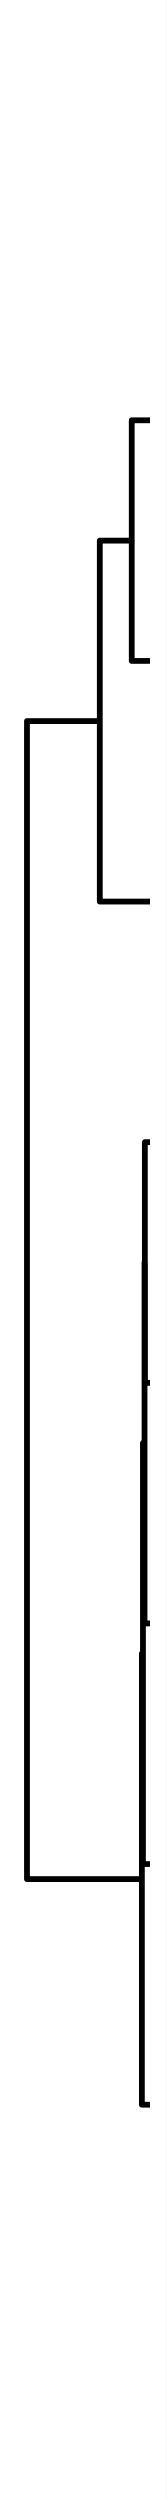
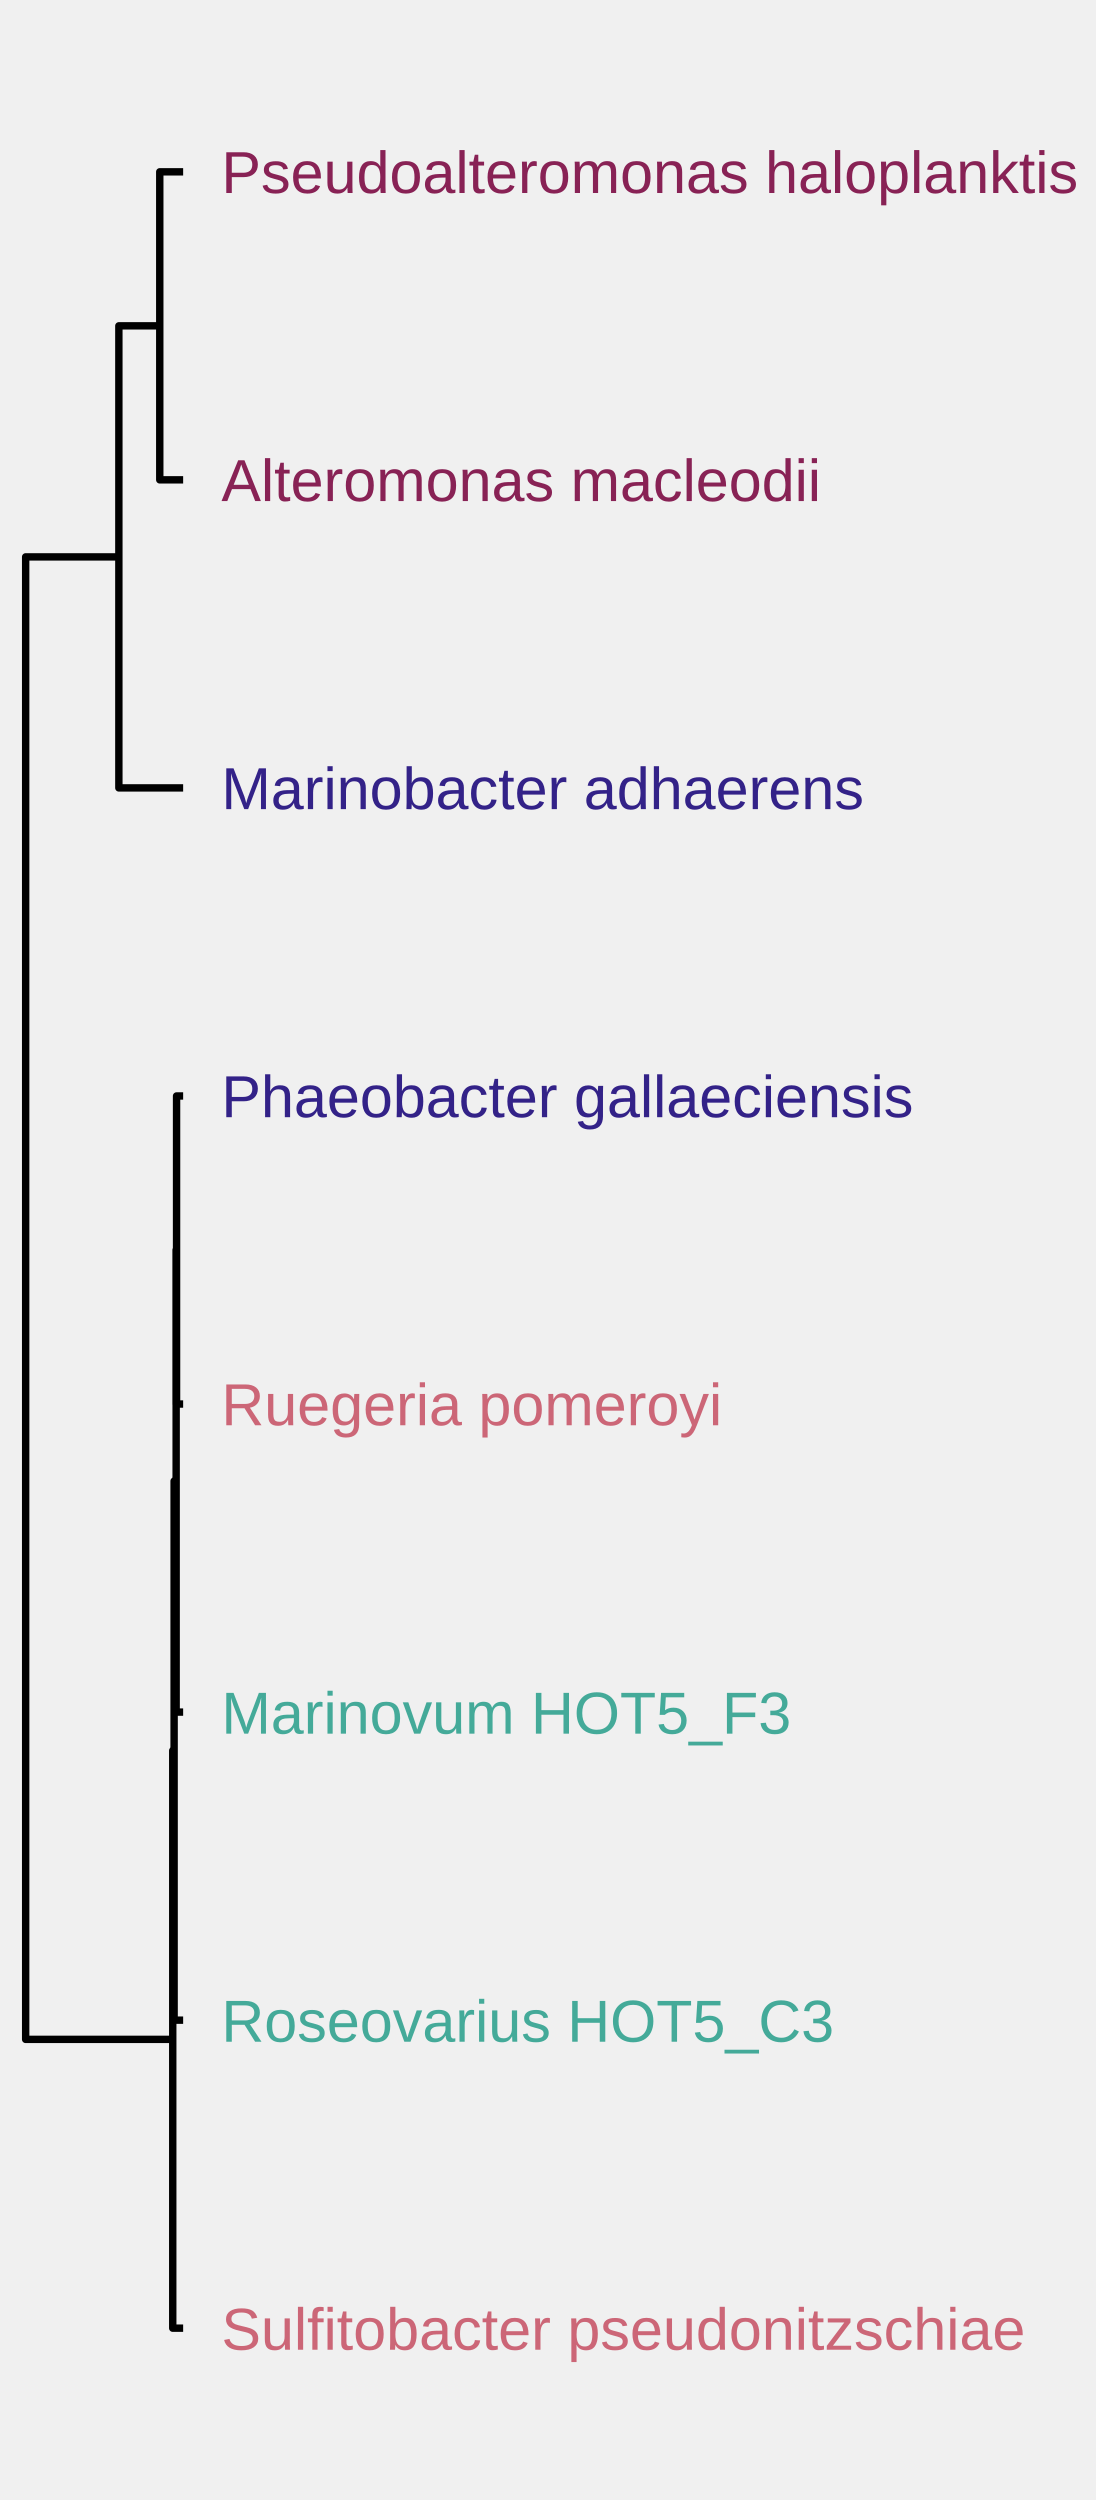
- <svg xmlns="http://www.w3.org/2000/svg" xmlns:xlink="http://www.w3.org/1999/xlink" width="86.4pt" height="1296pt" viewBox="0 0 86.4 1296" version="1.1">
+ <svg xmlns="http://www.w3.org/2000/svg" width="443.724pt" height="1012.32pt" viewBox="0 0 443.724 1012.32" version="1.1">
  <defs>
    <style type="text/css">*{stroke-linejoin: round; stroke-linecap: butt}</style>
  </defs>
  <g id="figure_1">
    <g id="patch_1">
-       <path d="M 0 1296  L 86.4 1296  L 86.4 0  L 0 0  z " style="fill: #ffffff" />
+       <path d="M 0 1012.32  L 443.724 1012.32  L 443.724 -0  L 0 -0  L 0 1012.32  z " style="fill: none" />
    </g>
    <g id="axes_1">
      <g id="patch_2">
-         <path d="M 10.8 1153.44  L 77.76 1153.44  L 77.76 155.52  L 10.8 155.52  z " style="fill: #ffffff" />
+         <path d="M 7.2 1005.12  L 74.16 1005.12  L 74.16 7.2  L 7.2 7.2  L 7.2 1005.12  z " style="fill: none" />
      </g>
      <g id="matplotlib.axis_1" />
      <g id="matplotlib.axis_2">
        <g id="ytick_1">
          <g id="text_1">
-             <g style="fill: #cc6677" transform="translate(93.26 1100.188) scale(0.24 -0.24)">
-               <defs>
-                 <path id="DejaVuSans-53" d="M 3425 4513  L 3425 3897  Q 3066 4069 2747 4153  Q 2428 4238 2131 4238  Q 1616 4238 1336 4038  Q 1056 3838 1056 3469  Q 1056 3159 1242 3001  Q 1428 2844 1947 2747  L 2328 2669  Q 3034 2534 3370 2195  Q 3706 1856 3706 1288  Q 3706 609 3251 259  Q 2797 -91 1919 -91  Q 1588 -91 1214 -16  Q 841 59 441 206  L 441 856  Q 825 641 1194 531  Q 1563 422 1919 422  Q 2459 422 2753 634  Q 3047 847 3047 1241  Q 3047 1584 2836 1778  Q 2625 1972 2144 2069  L 1759 2144  Q 1053 2284 737 2584  Q 422 2884 422 3419  Q 422 4038 858 4394  Q 1294 4750 2059 4750  Q 2388 4750 2728 4690  Q 3069 4631 3425 4513  z " transform="scale(0.015625)" />
-                 <path id="DejaVuSans-75" d="M 544 1381  L 544 3500  L 1119 3500  L 1119 1403  Q 1119 906 1312 657  Q 1506 409 1894 409  Q 2359 409 2629 706  Q 2900 1003 2900 1516  L 2900 3500  L 3475 3500  L 3475 0  L 2900 0  L 2900 538  Q 2691 219 2414 64  Q 2138 -91 1772 -91  Q 1169 -91 856 284  Q 544 659 544 1381  z M 1991 3584  L 1991 3584  z " transform="scale(0.015625)" />
-                 <path id="DejaVuSans-6c" d="M 603 4863  L 1178 4863  L 1178 0  L 603 0  L 603 4863  z " transform="scale(0.015625)" />
-                 <path id="DejaVuSans-66" d="M 2375 4863  L 2375 4384  L 1825 4384  Q 1516 4384 1395 4259  Q 1275 4134 1275 3809  L 1275 3500  L 2222 3500  L 2222 3053  L 1275 3053  L 1275 0  L 697 0  L 697 3053  L 147 3053  L 147 3500  L 697 3500  L 697 3744  Q 697 4328 969 4595  Q 1241 4863 1831 4863  L 2375 4863  z " transform="scale(0.015625)" />
-                 <path id="DejaVuSans-69" d="M 603 3500  L 1178 3500  L 1178 0  L 603 0  L 603 3500  z M 603 4863  L 1178 4863  L 1178 4134  L 603 4134  L 603 4863  z " transform="scale(0.015625)" />
-                 <path id="DejaVuSans-74" d="M 1172 4494  L 1172 3500  L 2356 3500  L 2356 3053  L 1172 3053  L 1172 1153  Q 1172 725 1289 603  Q 1406 481 1766 481  L 2356 481  L 2356 0  L 1766 0  Q 1100 0 847 248  Q 594 497 594 1153  L 594 3053  L 172 3053  L 172 3500  L 594 3500  L 594 4494  L 1172 4494  z " transform="scale(0.015625)" />
-                 <path id="DejaVuSans-6f" d="M 1959 3097  Q 1497 3097 1228 2736  Q 959 2375 959 1747  Q 959 1119 1226 758  Q 1494 397 1959 397  Q 2419 397 2687 759  Q 2956 1122 2956 1747  Q 2956 2369 2687 2733  Q 2419 3097 1959 3097  z M 1959 3584  Q 2709 3584 3137 3096  Q 3566 2609 3566 1747  Q 3566 888 3137 398  Q 2709 -91 1959 -91  Q 1206 -91 779 398  Q 353 888 353 1747  Q 353 2609 779 3096  Q 1206 3584 1959 3584  z " transform="scale(0.015625)" />
-                 <path id="DejaVuSans-62" d="M 3116 1747  Q 3116 2381 2855 2742  Q 2594 3103 2138 3103  Q 1681 3103 1420 2742  Q 1159 2381 1159 1747  Q 1159 1113 1420 752  Q 1681 391 2138 391  Q 2594 391 2855 752  Q 3116 1113 3116 1747  z M 1159 2969  Q 1341 3281 1617 3432  Q 1894 3584 2278 3584  Q 2916 3584 3314 3078  Q 3713 2572 3713 1747  Q 3713 922 3314 415  Q 2916 -91 2278 -91  Q 1894 -91 1617 61  Q 1341 213 1159 525  L 1159 0  L 581 0  L 581 4863  L 1159 4863  L 1159 2969  z " transform="scale(0.015625)" />
-                 <path id="DejaVuSans-61" d="M 2194 1759  Q 1497 1759 1228 1600  Q 959 1441 959 1056  Q 959 750 1161 570  Q 1363 391 1709 391  Q 2188 391 2477 730  Q 2766 1069 2766 1631  L 2766 1759  L 2194 1759  z M 3341 1997  L 3341 0  L 2766 0  L 2766 531  Q 2569 213 2275 61  Q 1981 -91 1556 -91  Q 1019 -91 701 211  Q 384 513 384 1019  Q 384 1609 779 1909  Q 1175 2209 1959 2209  L 2766 2209  L 2766 2266  Q 2766 2663 2505 2880  Q 2244 3097 1772 3097  Q 1472 3097 1187 3025  Q 903 2953 641 2809  L 641 3341  Q 956 3463 1253 3523  Q 1550 3584 1831 3584  Q 2591 3584 2966 3190  Q 3341 2797 3341 1997  z " transform="scale(0.015625)" />
-                 <path id="DejaVuSans-63" d="M 3122 3366  L 3122 2828  Q 2878 2963 2633 3030  Q 2388 3097 2138 3097  Q 1578 3097 1268 2742  Q 959 2388 959 1747  Q 959 1106 1268 751  Q 1578 397 2138 397  Q 2388 397 2633 464  Q 2878 531 3122 666  L 3122 134  Q 2881 22 2623 -34  Q 2366 -91 2075 -91  Q 1284 -91 818 406  Q 353 903 353 1747  Q 353 2603 823 3093  Q 1294 3584 2113 3584  Q 2378 3584 2631 3529  Q 2884 3475 3122 3366  z " transform="scale(0.015625)" />
-                 <path id="DejaVuSans-65" d="M 3597 1894  L 3597 1613  L 953 1613  Q 991 1019 1311 708  Q 1631 397 2203 397  Q 2534 397 2845 478  Q 3156 559 3463 722  L 3463 178  Q 3153 47 2828 -22  Q 2503 -91 2169 -91  Q 1331 -91 842 396  Q 353 884 353 1716  Q 353 2575 817 3079  Q 1281 3584 2069 3584  Q 2775 3584 3186 3129  Q 3597 2675 3597 1894  z M 3022 2063  Q 3016 2534 2758 2815  Q 2500 3097 2075 3097  Q 1594 3097 1305 2825  Q 1016 2553 972 2059  L 3022 2063  z " transform="scale(0.015625)" />
-                 <path id="DejaVuSans-72" d="M 2631 2963  Q 2534 3019 2420 3045  Q 2306 3072 2169 3072  Q 1681 3072 1420 2755  Q 1159 2438 1159 1844  L 1159 0  L 581 0  L 581 3500  L 1159 3500  L 1159 2956  Q 1341 3275 1631 3429  Q 1922 3584 2338 3584  Q 2397 3584 2469 3576  Q 2541 3569 2628 3553  L 2631 2963  z " transform="scale(0.015625)" />
-                 <path id="DejaVuSans-20" transform="scale(0.015625)" />
-                 <path id="DejaVuSans-70" d="M 1159 525  L 1159 -1331  L 581 -1331  L 581 3500  L 1159 3500  L 1159 2969  Q 1341 3281 1617 3432  Q 1894 3584 2278 3584  Q 2916 3584 3314 3078  Q 3713 2572 3713 1747  Q 3713 922 3314 415  Q 2916 -91 2278 -91  Q 1894 -91 1617 61  Q 1341 213 1159 525  z M 3116 1747  Q 3116 2381 2855 2742  Q 2594 3103 2138 3103  Q 1681 3103 1420 2742  Q 1159 2381 1159 1747  Q 1159 1113 1420 752  Q 1681 391 2138 391  Q 2594 391 2855 752  Q 3116 1113 3116 1747  z " transform="scale(0.015625)" />
-                 <path id="DejaVuSans-73" d="M 2834 3397  L 2834 2853  Q 2591 2978 2328 3040  Q 2066 3103 1784 3103  Q 1356 3103 1142 2972  Q 928 2841 928 2578  Q 928 2378 1081 2264  Q 1234 2150 1697 2047  L 1894 2003  Q 2506 1872 2764 1633  Q 3022 1394 3022 966  Q 3022 478 2636 193  Q 2250 -91 1575 -91  Q 1294 -91 989 -36  Q 684 19 347 128  L 347 722  Q 666 556 975 473  Q 1284 391 1588 391  Q 1994 391 2212 530  Q 2431 669 2431 922  Q 2431 1156 2273 1281  Q 2116 1406 1581 1522  L 1381 1569  Q 847 1681 609 1914  Q 372 2147 372 2553  Q 372 3047 722 3315  Q 1072 3584 1716 3584  Q 2034 3584 2315 3537  Q 2597 3491 2834 3397  z " transform="scale(0.015625)" />
-                 <path id="DejaVuSans-64" d="M 2906 2969  L 2906 4863  L 3481 4863  L 3481 0  L 2906 0  L 2906 525  Q 2725 213 2448 61  Q 2172 -91 1784 -91  Q 1150 -91 751 415  Q 353 922 353 1747  Q 353 2572 751 3078  Q 1150 3584 1784 3584  Q 2172 3584 2448 3432  Q 2725 3281 2906 2969  z M 947 1747  Q 947 1113 1208 752  Q 1469 391 1925 391  Q 2381 391 2643 752  Q 2906 1113 2906 1747  Q 2906 2381 2643 2742  Q 2381 3103 1925 3103  Q 1469 3103 1208 2742  Q 947 2381 947 1747  z " transform="scale(0.015625)" />
-                 <path id="DejaVuSans-6e" d="M 3513 2113  L 3513 0  L 2938 0  L 2938 2094  Q 2938 2591 2744 2837  Q 2550 3084 2163 3084  Q 1697 3084 1428 2787  Q 1159 2491 1159 1978  L 1159 0  L 581 0  L 581 3500  L 1159 3500  L 1159 2956  Q 1366 3272 1645 3428  Q 1925 3584 2291 3584  Q 2894 3584 3203 3211  Q 3513 2838 3513 2113  z " transform="scale(0.015625)" />
-                 <path id="DejaVuSans-7a" d="M 353 3500  L 3084 3500  L 3084 2975  L 922 459  L 3084 459  L 3084 0  L 275 0  L 275 525  L 2438 3041  L 353 3041  L 353 3500  z " transform="scale(0.015625)" />
-                 <path id="DejaVuSans-68" d="M 3513 2113  L 3513 0  L 2938 0  L 2938 2094  Q 2938 2591 2744 2837  Q 2550 3084 2163 3084  Q 1697 3084 1428 2787  Q 1159 2491 1159 1978  L 1159 0  L 581 0  L 581 4863  L 1159 4863  L 1159 2956  Q 1366 3272 1645 3428  Q 1925 3584 2291 3584  Q 2894 3584 3203 3211  Q 3513 2838 3513 2113  z " transform="scale(0.015625)" />
-               </defs>
-               <use xlink:href="#DejaVuSans-53" />
-               <use xlink:href="#DejaVuSans-75" x="63.477" />
-               <use xlink:href="#DejaVuSans-6c" x="126.855" />
-               <use xlink:href="#DejaVuSans-66" x="154.639" />
-               <use xlink:href="#DejaVuSans-69" x="189.844" />
-               <use xlink:href="#DejaVuSans-74" x="217.627" />
-               <use xlink:href="#DejaVuSans-6f" x="256.836" />
-               <use xlink:href="#DejaVuSans-62" x="318.018" />
-               <use xlink:href="#DejaVuSans-61" x="381.494" />
-               <use xlink:href="#DejaVuSans-63" x="442.773" />
-               <use xlink:href="#DejaVuSans-74" x="497.754" />
-               <use xlink:href="#DejaVuSans-65" x="536.963" />
-               <use xlink:href="#DejaVuSans-72" x="598.486" />
-               <use xlink:href="#DejaVuSans-20" x="639.6" />
-               <use xlink:href="#DejaVuSans-70" x="671.387" />
-               <use xlink:href="#DejaVuSans-73" x="734.863" />
-               <use xlink:href="#DejaVuSans-65" x="786.963" />
-               <use xlink:href="#DejaVuSans-75" x="848.486" />
-               <use xlink:href="#DejaVuSans-64" x="911.865" />
-               <use xlink:href="#DejaVuSans-6f" x="975.342" />
-               <use xlink:href="#DejaVuSans-6e" x="1036.523" />
-               <use xlink:href="#DejaVuSans-69" x="1099.902" />
-               <use xlink:href="#DejaVuSans-74" x="1127.686" />
-               <use xlink:href="#DejaVuSans-7a" x="1166.895" />
-               <use xlink:href="#DejaVuSans-73" x="1219.385" />
-               <use xlink:href="#DejaVuSans-63" x="1271.484" />
-               <use xlink:href="#DejaVuSans-68" x="1326.465" />
-               <use xlink:href="#DejaVuSans-69" x="1389.844" />
-               <use xlink:href="#DejaVuSans-61" x="1417.627" />
-               <use xlink:href="#DejaVuSans-65" x="1478.906" />
-             </g>
+             <text style="fill: #cc6677; font: 24px 'Arial', 'DejaVu Sans', 'Liberation Sans', 'Bitstream Vera Sans', sans-serif; text-anchor: start" x="89.66" y="951.486" transform="rotate(-0 89.66 951.4856)">Sulfitobacter pseudonitzschiae</text>
          </g>
        </g>
        <g id="ytick_2">
          <g id="text_2">
-             <g style="fill: #44aa99" transform="translate(93.26 975.4481) scale(0.24 -0.24)">
-               <defs>
-                 <path id="DejaVuSans-52" d="M 2841 2188  Q 3044 2119 3236 1894  Q 3428 1669 3622 1275  L 4263 0  L 3584 0  L 2988 1197  Q 2756 1666 2539 1819  Q 2322 1972 1947 1972  L 1259 1972  L 1259 0  L 628 0  L 628 4666  L 2053 4666  Q 2853 4666 3247 4331  Q 3641 3997 3641 3322  Q 3641 2881 3436 2590  Q 3231 2300 2841 2188  z M 1259 4147  L 1259 2491  L 2053 2491  Q 2509 2491 2742 2702  Q 2975 2913 2975 3322  Q 2975 3731 2742 3939  Q 2509 4147 2053 4147  L 1259 4147  z " transform="scale(0.015625)" />
-                 <path id="DejaVuSans-76" d="M 191 3500  L 800 3500  L 1894 563  L 2988 3500  L 3597 3500  L 2284 0  L 1503 0  L 191 3500  z " transform="scale(0.015625)" />
-                 <path id="DejaVuSans-48" d="M 628 4666  L 1259 4666  L 1259 2753  L 3553 2753  L 3553 4666  L 4184 4666  L 4184 0  L 3553 0  L 3553 2222  L 1259 2222  L 1259 0  L 628 0  L 628 4666  z " transform="scale(0.015625)" />
-                 <path id="DejaVuSans-4f" d="M 2522 4238  Q 1834 4238 1429 3725  Q 1025 3213 1025 2328  Q 1025 1447 1429 934  Q 1834 422 2522 422  Q 3209 422 3611 934  Q 4013 1447 4013 2328  Q 4013 3213 3611 3725  Q 3209 4238 2522 4238  z M 2522 4750  Q 3503 4750 4090 4092  Q 4678 3434 4678 2328  Q 4678 1225 4090 567  Q 3503 -91 2522 -91  Q 1538 -91 948 565  Q 359 1222 359 2328  Q 359 3434 948 4092  Q 1538 4750 2522 4750  z " transform="scale(0.015625)" />
-                 <path id="DejaVuSans-54" d="M -19 4666  L 3928 4666  L 3928 4134  L 2272 4134  L 2272 0  L 1638 0  L 1638 4134  L -19 4134  L -19 4666  z " transform="scale(0.015625)" />
-                 <path id="DejaVuSans-35" d="M 691 4666  L 3169 4666  L 3169 4134  L 1269 4134  L 1269 2991  Q 1406 3038 1543 3061  Q 1681 3084 1819 3084  Q 2600 3084 3056 2656  Q 3513 2228 3513 1497  Q 3513 744 3044 326  Q 2575 -91 1722 -91  Q 1428 -91 1123 -41  Q 819 9 494 109  L 494 744  Q 775 591 1075 516  Q 1375 441 1709 441  Q 2250 441 2565 725  Q 2881 1009 2881 1497  Q 2881 1984 2565 2268  Q 2250 2553 1709 2553  Q 1456 2553 1204 2497  Q 953 2441 691 2322  L 691 4666  z " transform="scale(0.015625)" />
-                 <path id="DejaVuSans-5f" d="M 3263 -1063  L 3263 -1509  L -63 -1509  L -63 -1063  L 3263 -1063  z " transform="scale(0.015625)" />
-                 <path id="DejaVuSans-43" d="M 4122 4306  L 4122 3641  Q 3803 3938 3442 4084  Q 3081 4231 2675 4231  Q 1875 4231 1450 3742  Q 1025 3253 1025 2328  Q 1025 1406 1450 917  Q 1875 428 2675 428  Q 3081 428 3442 575  Q 3803 722 4122 1019  L 4122 359  Q 3791 134 3420 21  Q 3050 -91 2638 -91  Q 1578 -91 968 557  Q 359 1206 359 2328  Q 359 3453 968 4101  Q 1578 4750 2638 4750  Q 3056 4750 3426 4639  Q 3797 4528 4122 4306  z " transform="scale(0.015625)" />
-                 <path id="DejaVuSans-33" d="M 2597 2516  Q 3050 2419 3304 2112  Q 3559 1806 3559 1356  Q 3559 666 3084 287  Q 2609 -91 1734 -91  Q 1441 -91 1130 -33  Q 819 25 488 141  L 488 750  Q 750 597 1062 519  Q 1375 441 1716 441  Q 2309 441 2620 675  Q 2931 909 2931 1356  Q 2931 1769 2642 2001  Q 2353 2234 1838 2234  L 1294 2234  L 1294 2753  L 1863 2753  Q 2328 2753 2575 2939  Q 2822 3125 2822 3475  Q 2822 3834 2567 4026  Q 2313 4219 1838 4219  Q 1578 4219 1281 4162  Q 984 4106 628 3988  L 628 4550  Q 988 4650 1302 4700  Q 1616 4750 1894 4750  Q 2613 4750 3031 4423  Q 3450 4097 3450 3541  Q 3450 3153 3228 2886  Q 3006 2619 2597 2516  z " transform="scale(0.015625)" />
-               </defs>
-               <use xlink:href="#DejaVuSans-52" />
-               <use xlink:href="#DejaVuSans-6f" x="64.982" />
-               <use xlink:href="#DejaVuSans-73" x="126.164" />
-               <use xlink:href="#DejaVuSans-65" x="178.264" />
-               <use xlink:href="#DejaVuSans-6f" x="239.787" />
-               <use xlink:href="#DejaVuSans-76" x="300.969" />
-               <use xlink:href="#DejaVuSans-61" x="360.148" />
-               <use xlink:href="#DejaVuSans-72" x="421.428" />
-               <use xlink:href="#DejaVuSans-69" x="462.541" />
-               <use xlink:href="#DejaVuSans-75" x="490.324" />
-               <use xlink:href="#DejaVuSans-73" x="553.703" />
-               <use xlink:href="#DejaVuSans-20" x="605.803" />
-               <use xlink:href="#DejaVuSans-48" x="637.59" />
-               <use xlink:href="#DejaVuSans-4f" x="712.785" />
-               <use xlink:href="#DejaVuSans-54" x="791.496" />
-               <use xlink:href="#DejaVuSans-35" x="852.58" />
-               <use xlink:href="#DejaVuSans-5f" x="916.203" />
-               <use xlink:href="#DejaVuSans-43" x="966.203" />
-               <use xlink:href="#DejaVuSans-33" x="1036.027" />
-             </g>
+             <text style="fill: #44aa99; font: 24px 'Arial', 'DejaVu Sans', 'Liberation Sans', 'Bitstream Vera Sans', sans-serif; text-anchor: start" x="89.66" y="826.753" transform="rotate(-0 89.66 826.7531)">Roseovarius HOT5_C3</text>
          </g>
        </g>
        <g id="ytick_3">
          <g id="text_3">
-             <g style="fill: #44aa99" transform="translate(93.26 850.7081) scale(0.24 -0.24)">
-               <defs>
-                 <path id="DejaVuSans-4d" d="M 628 4666  L 1569 4666  L 2759 1491  L 3956 4666  L 4897 4666  L 4897 0  L 4281 0  L 4281 4097  L 3078 897  L 2444 897  L 1241 4097  L 1241 0  L 628 0  L 628 4666  z " transform="scale(0.015625)" />
-                 <path id="DejaVuSans-6d" d="M 3328 2828  Q 3544 3216 3844 3400  Q 4144 3584 4550 3584  Q 5097 3584 5394 3201  Q 5691 2819 5691 2113  L 5691 0  L 5113 0  L 5113 2094  Q 5113 2597 4934 2840  Q 4756 3084 4391 3084  Q 3944 3084 3684 2787  Q 3425 2491 3425 1978  L 3425 0  L 2847 0  L 2847 2094  Q 2847 2600 2669 2842  Q 2491 3084 2119 3084  Q 1678 3084 1418 2786  Q 1159 2488 1159 1978  L 1159 0  L 581 0  L 581 3500  L 1159 3500  L 1159 2956  Q 1356 3278 1631 3431  Q 1906 3584 2284 3584  Q 2666 3584 2933 3390  Q 3200 3197 3328 2828  z " transform="scale(0.015625)" />
-                 <path id="DejaVuSans-46" d="M 628 4666  L 3309 4666  L 3309 4134  L 1259 4134  L 1259 2759  L 3109 2759  L 3109 2228  L 1259 2228  L 1259 0  L 628 0  L 628 4666  z " transform="scale(0.015625)" />
-               </defs>
-               <use xlink:href="#DejaVuSans-4d" />
-               <use xlink:href="#DejaVuSans-61" x="86.279" />
-               <use xlink:href="#DejaVuSans-72" x="147.559" />
-               <use xlink:href="#DejaVuSans-69" x="188.672" />
-               <use xlink:href="#DejaVuSans-6e" x="216.455" />
-               <use xlink:href="#DejaVuSans-6f" x="279.834" />
-               <use xlink:href="#DejaVuSans-76" x="341.016" />
-               <use xlink:href="#DejaVuSans-75" x="400.195" />
-               <use xlink:href="#DejaVuSans-6d" x="463.574" />
-               <use xlink:href="#DejaVuSans-20" x="560.986" />
-               <use xlink:href="#DejaVuSans-48" x="592.773" />
-               <use xlink:href="#DejaVuSans-4f" x="667.969" />
-               <use xlink:href="#DejaVuSans-54" x="746.68" />
-               <use xlink:href="#DejaVuSans-35" x="807.764" />
-               <use xlink:href="#DejaVuSans-5f" x="871.387" />
-               <use xlink:href="#DejaVuSans-46" x="921.387" />
-               <use xlink:href="#DejaVuSans-33" x="978.906" />
-             </g>
+             <text style="fill: #44aa99; font: 24px 'Arial', 'DejaVu Sans', 'Liberation Sans', 'Bitstream Vera Sans', sans-serif; text-anchor: start" x="89.66" y="702.013" transform="rotate(-0 89.66 702.0131)">Marinovum HOT5_F3</text>
          </g>
        </g>
        <g id="ytick_4">
          <g id="text_4">
-             <g style="fill: #cc6677" transform="translate(93.26 725.9681) scale(0.24 -0.24)">
-               <defs>
-                 <path id="DejaVuSans-67" d="M 2906 1791  Q 2906 2416 2648 2759  Q 2391 3103 1925 3103  Q 1463 3103 1205 2759  Q 947 2416 947 1791  Q 947 1169 1205 825  Q 1463 481 1925 481  Q 2391 481 2648 825  Q 2906 1169 2906 1791  z M 3481 434  Q 3481 -459 3084 -895  Q 2688 -1331 1869 -1331  Q 1566 -1331 1297 -1286  Q 1028 -1241 775 -1147  L 775 -588  Q 1028 -725 1275 -790  Q 1522 -856 1778 -856  Q 2344 -856 2625 -561  Q 2906 -266 2906 331  L 2906 616  Q 2728 306 2450 153  Q 2172 0 1784 0  Q 1141 0 747 490  Q 353 981 353 1791  Q 353 2603 747 3093  Q 1141 3584 1784 3584  Q 2172 3584 2450 3431  Q 2728 3278 2906 2969  L 2906 3500  L 3481 3500  L 3481 434  z " transform="scale(0.015625)" />
-                 <path id="DejaVuSans-79" d="M 2059 -325  Q 1816 -950 1584 -1140  Q 1353 -1331 966 -1331  L 506 -1331  L 506 -850  L 844 -850  Q 1081 -850 1212 -737  Q 1344 -625 1503 -206  L 1606 56  L 191 3500  L 800 3500  L 1894 763  L 2988 3500  L 3597 3500  L 2059 -325  z " transform="scale(0.015625)" />
-               </defs>
-               <use xlink:href="#DejaVuSans-52" />
-               <use xlink:href="#DejaVuSans-75" x="64.982" />
-               <use xlink:href="#DejaVuSans-65" x="128.361" />
-               <use xlink:href="#DejaVuSans-67" x="189.885" />
-               <use xlink:href="#DejaVuSans-65" x="253.361" />
-               <use xlink:href="#DejaVuSans-72" x="314.885" />
-               <use xlink:href="#DejaVuSans-69" x="355.998" />
-               <use xlink:href="#DejaVuSans-61" x="383.781" />
-               <use xlink:href="#DejaVuSans-20" x="445.061" />
-               <use xlink:href="#DejaVuSans-70" x="476.848" />
-               <use xlink:href="#DejaVuSans-6f" x="540.324" />
-               <use xlink:href="#DejaVuSans-6d" x="601.506" />
-               <use xlink:href="#DejaVuSans-65" x="698.918" />
-               <use xlink:href="#DejaVuSans-72" x="760.441" />
-               <use xlink:href="#DejaVuSans-6f" x="799.305" />
-               <use xlink:href="#DejaVuSans-79" x="860.486" />
-               <use xlink:href="#DejaVuSans-69" x="919.666" />
-             </g>
+             <text style="fill: #cc6677; font: 24px 'Arial', 'DejaVu Sans', 'Liberation Sans', 'Bitstream Vera Sans', sans-serif; text-anchor: start" x="89.66" y="577.119" transform="rotate(-0 89.66 577.1194)">Ruegeria pomeroyi</text>
          </g>
        </g>
        <g id="ytick_5">
          <g id="text_5">
-             <g style="fill: #332288" transform="translate(93.26 601.2281) scale(0.24 -0.24)">
-               <defs>
-                 <path id="DejaVuSans-50" d="M 1259 4147  L 1259 2394  L 2053 2394  Q 2494 2394 2734 2622  Q 2975 2850 2975 3272  Q 2975 3691 2734 3919  Q 2494 4147 2053 4147  L 1259 4147  z M 628 4666  L 2053 4666  Q 2838 4666 3239 4311  Q 3641 3956 3641 3272  Q 3641 2581 3239 2228  Q 2838 1875 2053 1875  L 1259 1875  L 1259 0  L 628 0  L 628 4666  z " transform="scale(0.015625)" />
-               </defs>
-               <use xlink:href="#DejaVuSans-50" />
-               <use xlink:href="#DejaVuSans-68" x="60.303" />
-               <use xlink:href="#DejaVuSans-61" x="123.682" />
-               <use xlink:href="#DejaVuSans-65" x="184.961" />
-               <use xlink:href="#DejaVuSans-6f" x="246.484" />
-               <use xlink:href="#DejaVuSans-62" x="307.666" />
-               <use xlink:href="#DejaVuSans-61" x="371.143" />
-               <use xlink:href="#DejaVuSans-63" x="432.422" />
-               <use xlink:href="#DejaVuSans-74" x="487.402" />
-               <use xlink:href="#DejaVuSans-65" x="526.611" />
-               <use xlink:href="#DejaVuSans-72" x="588.135" />
-               <use xlink:href="#DejaVuSans-20" x="629.248" />
-               <use xlink:href="#DejaVuSans-67" x="661.035" />
-               <use xlink:href="#DejaVuSans-61" x="724.512" />
-               <use xlink:href="#DejaVuSans-6c" x="785.791" />
-               <use xlink:href="#DejaVuSans-6c" x="813.574" />
-               <use xlink:href="#DejaVuSans-61" x="841.357" />
-               <use xlink:href="#DejaVuSans-65" x="902.637" />
-               <use xlink:href="#DejaVuSans-63" x="964.16" />
-               <use xlink:href="#DejaVuSans-69" x="1019.141" />
-               <use xlink:href="#DejaVuSans-65" x="1046.924" />
-               <use xlink:href="#DejaVuSans-6e" x="1108.447" />
-               <use xlink:href="#DejaVuSans-73" x="1171.826" />
-               <use xlink:href="#DejaVuSans-69" x="1223.926" />
-               <use xlink:href="#DejaVuSans-73" x="1251.709" />
-             </g>
+             <text style="fill: #332288; font: 24px 'Arial', 'DejaVu Sans', 'Liberation Sans', 'Bitstream Vera Sans', sans-serif; text-anchor: start" x="89.66" y="452.379" transform="rotate(-0 89.66 452.3794)">Phaeobacter gallaeciensis</text>
          </g>
        </g>
        <g id="ytick_6">
          <g id="text_6">
-             <g style="fill: #332288" transform="translate(93.26 476.4881) scale(0.24 -0.24)">
-               <use xlink:href="#DejaVuSans-4d" />
-               <use xlink:href="#DejaVuSans-61" x="86.279" />
-               <use xlink:href="#DejaVuSans-72" x="147.559" />
-               <use xlink:href="#DejaVuSans-69" x="188.672" />
-               <use xlink:href="#DejaVuSans-6e" x="216.455" />
-               <use xlink:href="#DejaVuSans-6f" x="279.834" />
-               <use xlink:href="#DejaVuSans-62" x="341.016" />
-               <use xlink:href="#DejaVuSans-61" x="404.492" />
-               <use xlink:href="#DejaVuSans-63" x="465.771" />
-               <use xlink:href="#DejaVuSans-74" x="520.752" />
-               <use xlink:href="#DejaVuSans-65" x="559.961" />
-               <use xlink:href="#DejaVuSans-72" x="621.484" />
-               <use xlink:href="#DejaVuSans-20" x="662.598" />
-               <use xlink:href="#DejaVuSans-61" x="694.385" />
-               <use xlink:href="#DejaVuSans-64" x="755.664" />
-               <use xlink:href="#DejaVuSans-68" x="819.141" />
-               <use xlink:href="#DejaVuSans-61" x="882.52" />
-               <use xlink:href="#DejaVuSans-65" x="943.799" />
-               <use xlink:href="#DejaVuSans-72" x="1005.322" />
-               <use xlink:href="#DejaVuSans-65" x="1044.186" />
-               <use xlink:href="#DejaVuSans-6e" x="1105.709" />
-               <use xlink:href="#DejaVuSans-73" x="1169.088" />
-             </g>
+             <text style="fill: #332288; font: 24px 'Arial', 'DejaVu Sans', 'Liberation Sans', 'Bitstream Vera Sans', sans-serif; text-anchor: start" x="89.66" y="327.639" transform="rotate(-0 89.66 327.6394)">Marinobacter adhaerens</text>
          </g>
        </g>
        <g id="ytick_7">
          <g id="text_7">
-             <g style="fill: #882255" transform="translate(93.26 351.7481) scale(0.24 -0.24)">
-               <defs>
-                 <path id="DejaVuSans-41" d="M 2188 4044  L 1331 1722  L 3047 1722  L 2188 4044  z M 1831 4666  L 2547 4666  L 4325 0  L 3669 0  L 3244 1197  L 1141 1197  L 716 0  L 50 0  L 1831 4666  z " transform="scale(0.015625)" />
-               </defs>
-               <use xlink:href="#DejaVuSans-41" />
-               <use xlink:href="#DejaVuSans-6c" x="68.408" />
-               <use xlink:href="#DejaVuSans-74" x="96.191" />
-               <use xlink:href="#DejaVuSans-65" x="135.4" />
-               <use xlink:href="#DejaVuSans-72" x="196.924" />
-               <use xlink:href="#DejaVuSans-6f" x="235.787" />
-               <use xlink:href="#DejaVuSans-6d" x="296.969" />
-               <use xlink:href="#DejaVuSans-6f" x="394.381" />
-               <use xlink:href="#DejaVuSans-6e" x="455.562" />
-               <use xlink:href="#DejaVuSans-61" x="518.941" />
-               <use xlink:href="#DejaVuSans-73" x="580.221" />
-               <use xlink:href="#DejaVuSans-20" x="632.32" />
-               <use xlink:href="#DejaVuSans-6d" x="664.107" />
-               <use xlink:href="#DejaVuSans-61" x="761.52" />
-               <use xlink:href="#DejaVuSans-63" x="822.799" />
-               <use xlink:href="#DejaVuSans-6c" x="877.779" />
-               <use xlink:href="#DejaVuSans-65" x="905.562" />
-               <use xlink:href="#DejaVuSans-6f" x="967.086" />
-               <use xlink:href="#DejaVuSans-64" x="1028.268" />
-               <use xlink:href="#DejaVuSans-69" x="1091.744" />
-               <use xlink:href="#DejaVuSans-69" x="1119.527" />
-             </g>
+             <text style="fill: #882255; font: 24px 'Arial', 'DejaVu Sans', 'Liberation Sans', 'Bitstream Vera Sans', sans-serif; text-anchor: start" x="89.66" y="202.899" transform="rotate(-0 89.66 202.8994)">Alteromonas macleodii</text>
          </g>
        </g>
        <g id="ytick_8">
          <g id="text_8">
-             <g style="fill: #882255" transform="translate(93.26 227.0081) scale(0.24 -0.24)">
-               <defs>
-                 <path id="DejaVuSans-6b" d="M 581 4863  L 1159 4863  L 1159 1991  L 2875 3500  L 3609 3500  L 1753 1863  L 3688 0  L 2938 0  L 1159 1709  L 1159 0  L 581 0  L 581 4863  z " transform="scale(0.015625)" />
-               </defs>
-               <use xlink:href="#DejaVuSans-50" />
-               <use xlink:href="#DejaVuSans-73" x="58.553" />
-               <use xlink:href="#DejaVuSans-65" x="110.652" />
-               <use xlink:href="#DejaVuSans-75" x="172.176" />
-               <use xlink:href="#DejaVuSans-64" x="235.555" />
-               <use xlink:href="#DejaVuSans-6f" x="299.031" />
-               <use xlink:href="#DejaVuSans-61" x="360.213" />
-               <use xlink:href="#DejaVuSans-6c" x="421.492" />
-               <use xlink:href="#DejaVuSans-74" x="449.275" />
-               <use xlink:href="#DejaVuSans-65" x="488.484" />
-               <use xlink:href="#DejaVuSans-72" x="550.008" />
-               <use xlink:href="#DejaVuSans-6f" x="588.871" />
-               <use xlink:href="#DejaVuSans-6d" x="650.053" />
-               <use xlink:href="#DejaVuSans-6f" x="747.465" />
-               <use xlink:href="#DejaVuSans-6e" x="808.646" />
-               <use xlink:href="#DejaVuSans-61" x="872.025" />
-               <use xlink:href="#DejaVuSans-73" x="933.305" />
-               <use xlink:href="#DejaVuSans-20" x="985.404" />
-               <use xlink:href="#DejaVuSans-68" x="1017.191" />
-               <use xlink:href="#DejaVuSans-61" x="1080.57" />
-               <use xlink:href="#DejaVuSans-6c" x="1141.85" />
-               <use xlink:href="#DejaVuSans-6f" x="1169.633" />
-               <use xlink:href="#DejaVuSans-70" x="1230.814" />
-               <use xlink:href="#DejaVuSans-6c" x="1294.291" />
-               <use xlink:href="#DejaVuSans-61" x="1322.074" />
-               <use xlink:href="#DejaVuSans-6e" x="1383.354" />
-               <use xlink:href="#DejaVuSans-6b" x="1446.732" />
-               <use xlink:href="#DejaVuSans-74" x="1504.643" />
-               <use xlink:href="#DejaVuSans-69" x="1543.852" />
-               <use xlink:href="#DejaVuSans-73" x="1571.635" />
-             </g>
+             <text style="fill: #882255; font: 24px 'Arial', 'DejaVu Sans', 'Liberation Sans', 'Bitstream Vera Sans', sans-serif; text-anchor: start" x="89.66" y="78.159" transform="rotate(-0 89.66 78.15937)">Pseudoalteromonas haloplanktis</text>
          </g>
        </g>
      </g>
      <g id="LineCollection_1">
-         <path d="M 77.76 716.85  L 75.093 716.85  L 75.093 592.11  L 77.76 592.11  " clip-path="url(#pb4cee1c646)" style="fill: none; stroke: #000000; stroke-width: 3" />
-         <path d="M 77.76 841.59  L 74.928 841.59  L 74.928 654.48  L 75.093 654.48  " clip-path="url(#pb4cee1c646)" style="fill: none; stroke: #000000; stroke-width: 3" />
-         <path d="M 77.76 966.33  L 74.104 966.33  L 74.104 748.035  L 74.928 748.035  " clip-path="url(#pb4cee1c646)" style="fill: none; stroke: #000000; stroke-width: 3" />
-         <path d="M 77.76 1091.07  L 73.548 1091.07  L 73.548 857.183  L 74.104 857.183  " clip-path="url(#pb4cee1c646)" style="fill: none; stroke: #000000; stroke-width: 3" />
-         <path d="M 77.76 342.63  L 68.294 342.63  L 68.294 217.89  L 77.76 217.89  " clip-path="url(#pb4cee1c646)" style="fill: none; stroke: #000000; stroke-width: 3" />
-         <path d="M 77.76 467.37  L 51.73 467.37  L 51.73 280.26  L 68.294 280.26  " clip-path="url(#pb4cee1c646)" style="fill: none; stroke: #000000; stroke-width: 3" />
-         <path d="M 73.548 974.126  L 13.989 974.126  L 13.989 373.815  L 51.73 373.815  " clip-path="url(#pb4cee1c646)" style="fill: none; stroke: #000000; stroke-width: 3" />
+         <path d="M 74.16 568.53  L 71.493 568.53  L 71.493 443.79  L 74.16 443.79  " clip-path="url(#p145f0c61a5)" style="fill: none; stroke: #000000; stroke-width: 3" />
+         <path d="M 74.16 693.27  L 71.328 693.27  L 71.328 506.16  L 71.493 506.16  " clip-path="url(#p145f0c61a5)" style="fill: none; stroke: #000000; stroke-width: 3" />
+         <path d="M 74.16 818.01  L 70.504 818.01  L 70.504 599.715  L 71.328 599.715  " clip-path="url(#p145f0c61a5)" style="fill: none; stroke: #000000; stroke-width: 3" />
+         <path d="M 74.16 942.75  L 69.948 942.75  L 69.948 708.862  L 70.504 708.862  " clip-path="url(#p145f0c61a5)" style="fill: none; stroke: #000000; stroke-width: 3" />
+         <path d="M 74.16 194.31  L 64.694 194.31  L 64.694 69.57  L 74.16 69.57  " clip-path="url(#p145f0c61a5)" style="fill: none; stroke: #000000; stroke-width: 3" />
+         <path d="M 74.16 319.05  L 48.13 319.05  L 48.13 131.94  L 64.694 131.94  " clip-path="url(#p145f0c61a5)" style="fill: none; stroke: #000000; stroke-width: 3" />
+         <path d="M 69.948 825.806  L 10.389 825.806  L 10.389 225.495  L 48.13 225.495  " clip-path="url(#p145f0c61a5)" style="fill: none; stroke: #000000; stroke-width: 3" />
      </g>
    </g>
  </g>
  <defs>
-     <clipPath id="pb4cee1c646">
-       <rect x="10.8" y="155.52" width="66.96" height="997.92" />
+     <clipPath id="p145f0c61a5">
+       <rect x="7.2" y="7.2" width="66.96" height="997.92" />
    </clipPath>
  </defs>
</svg>
